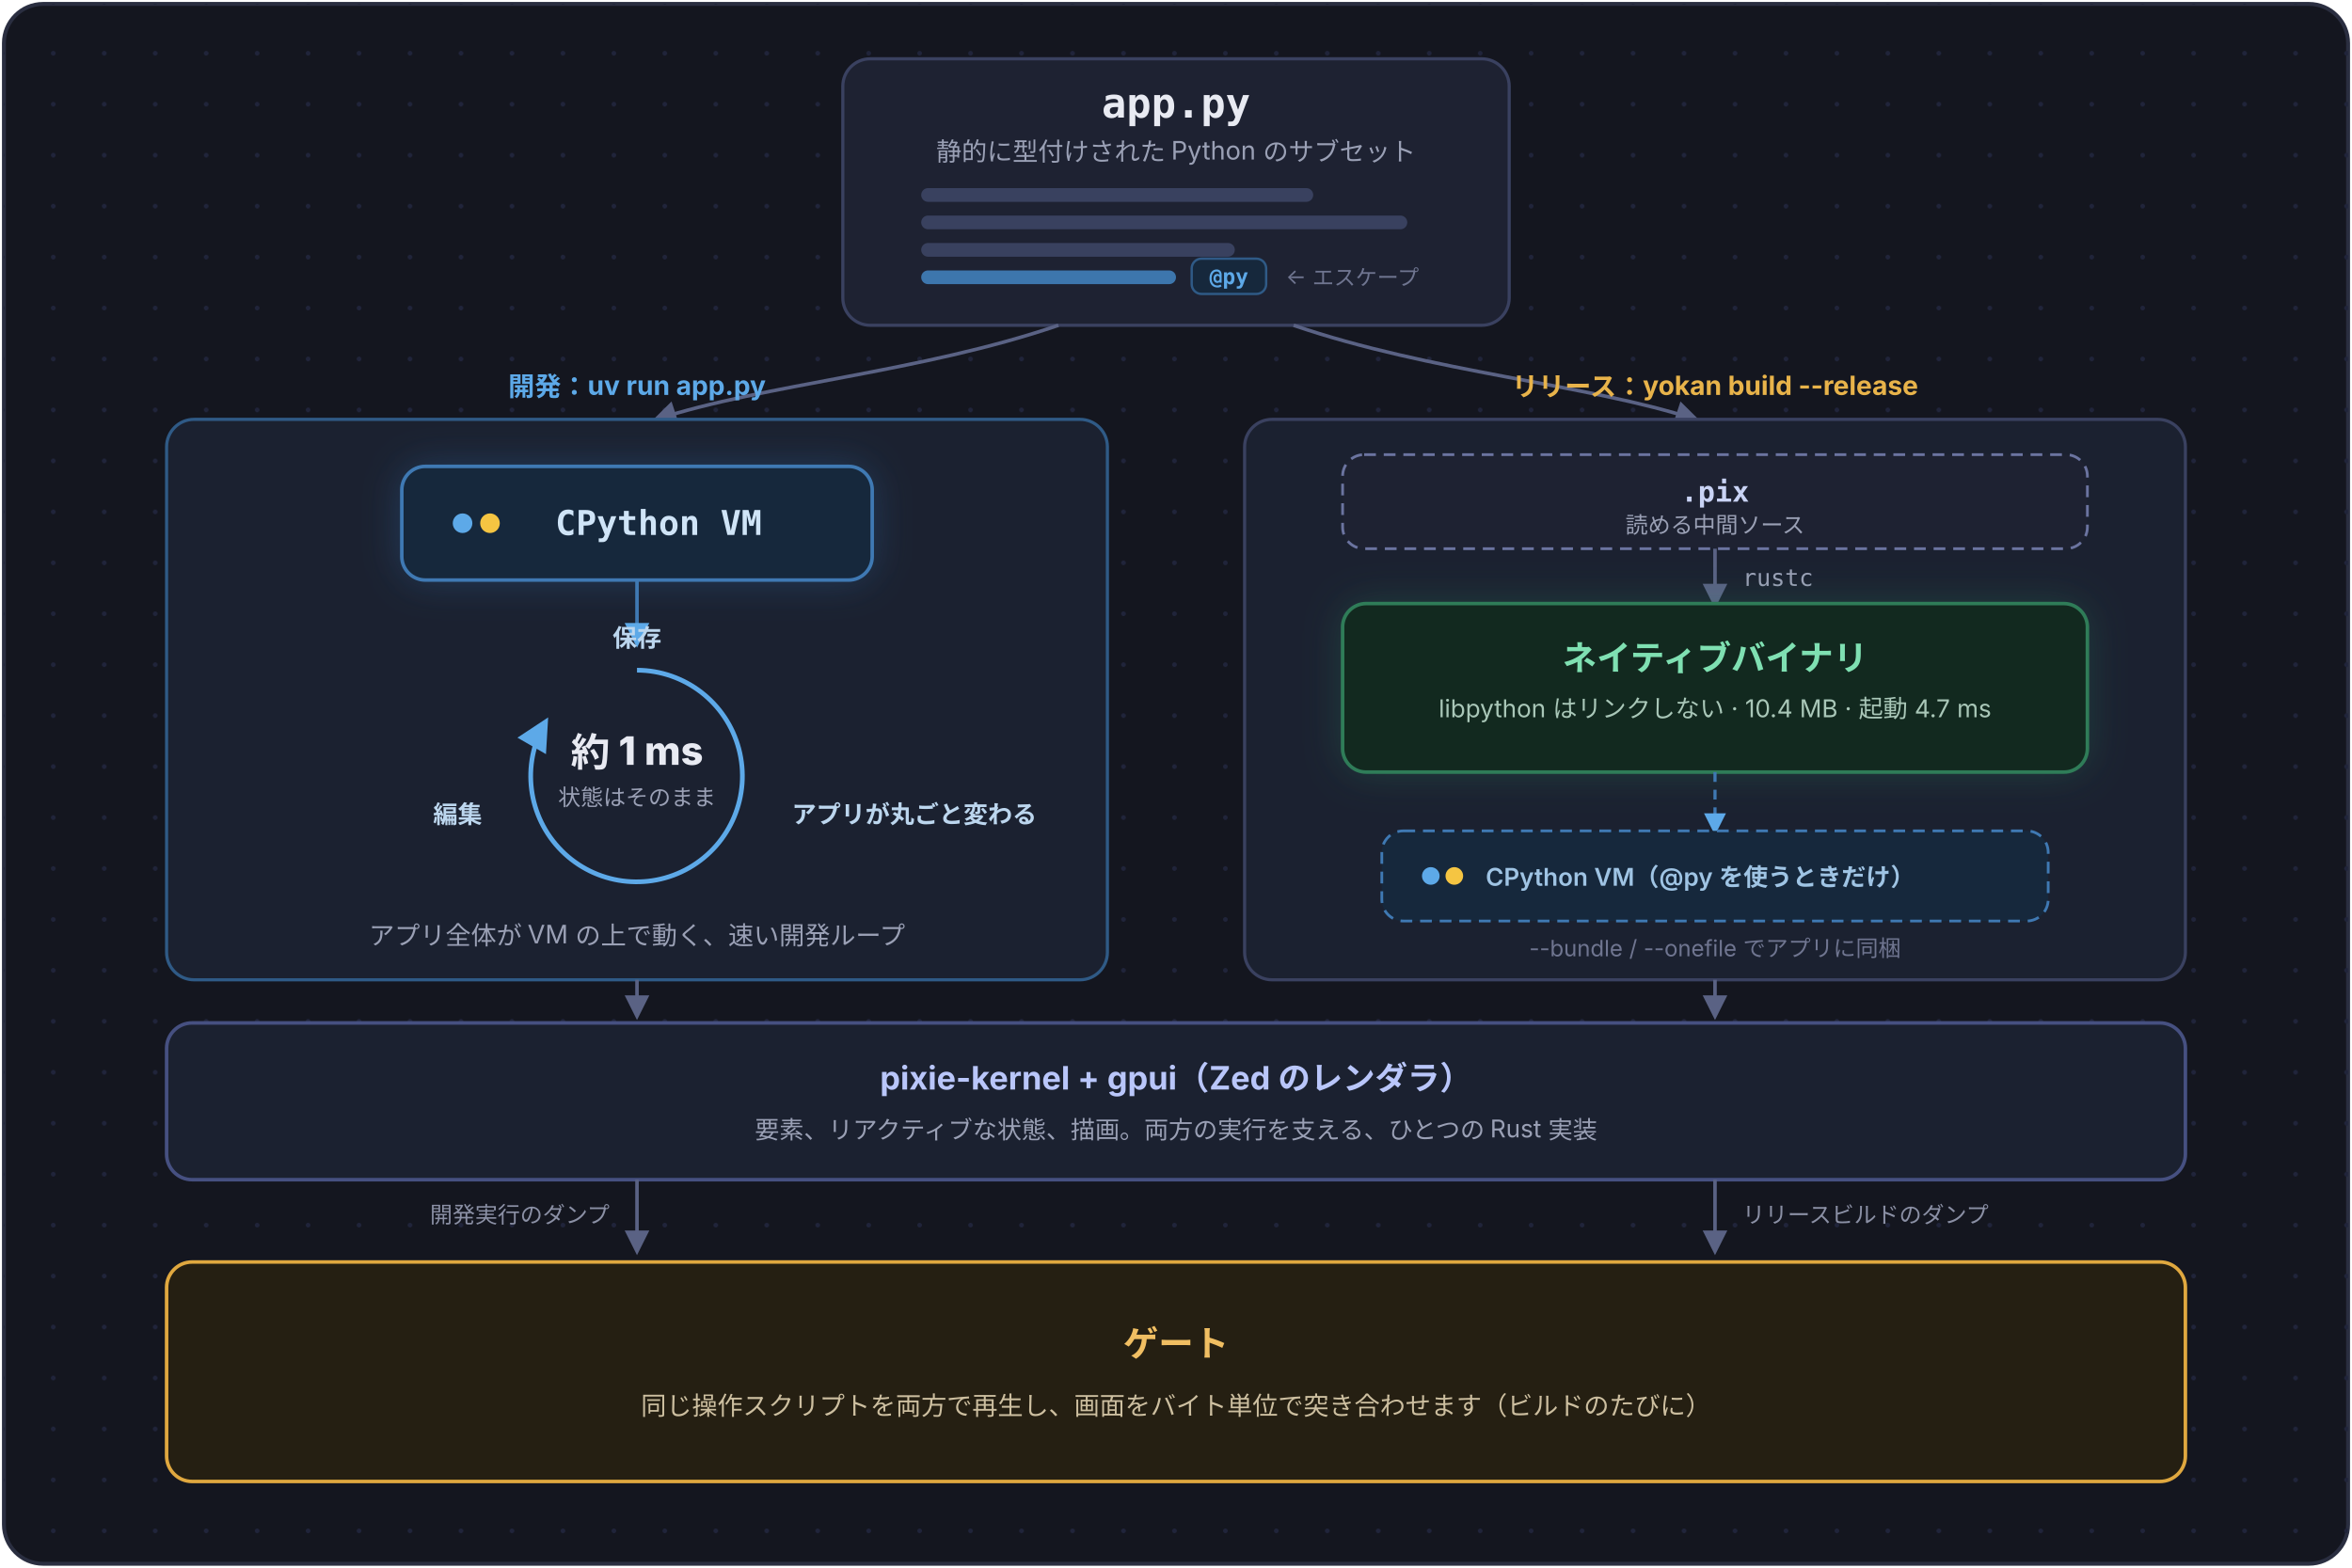
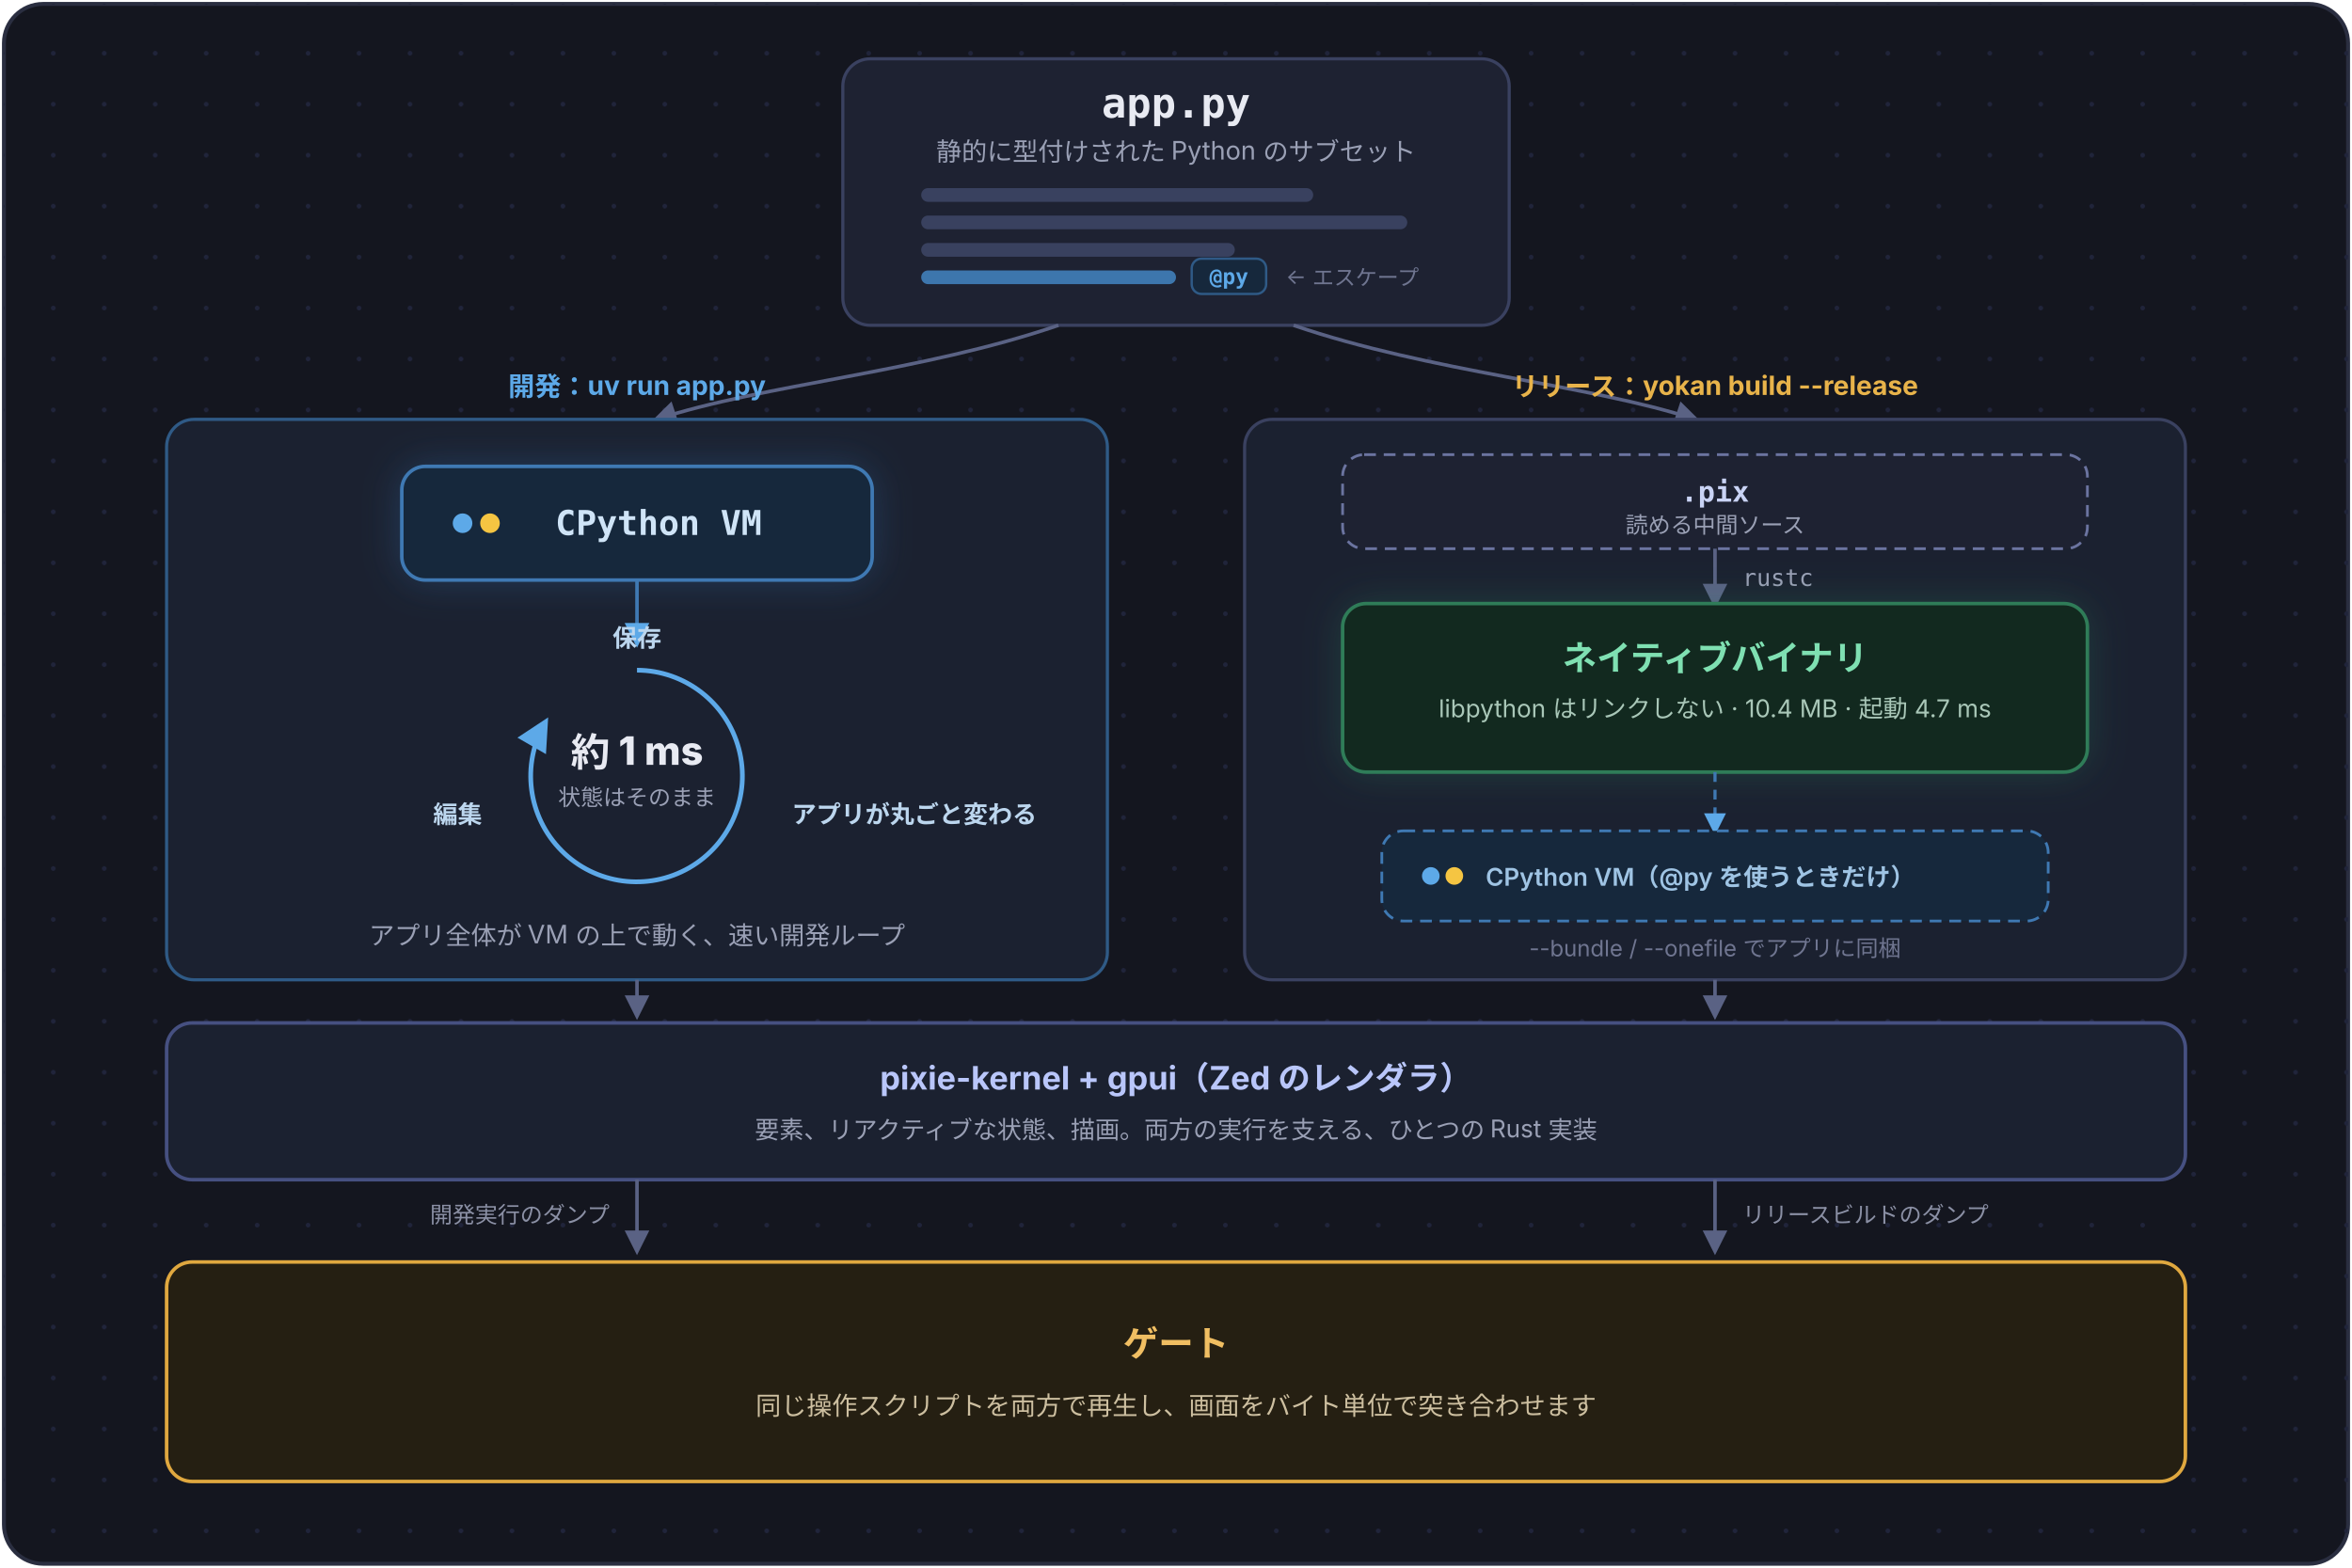
<svg xmlns="http://www.w3.org/2000/svg" viewBox="0 0 1200 800" font-family="'Hiragino Sans','Noto Sans JP',system-ui,-apple-system,sans-serif">
  <defs>
    <marker id="ar" viewBox="0 0 10 10" refX="8" refY="5" markerWidth="7" markerHeight="7" orient="auto-start-reverse">
      <path d="M0 0 L10 5 L0 10 z" fill="#5a6284" />
    </marker>
    <marker id="arB" viewBox="0 0 10 10" refX="8" refY="5" markerWidth="7" markerHeight="7" orient="auto-start-reverse">
      <path d="M0 0 L10 5 L0 10 z" fill="#5da9e8" />
    </marker>
    <pattern id="dots" width="26" height="26" patternUnits="userSpaceOnUse">
      <circle cx="1.2" cy="1.2" r="1.2" fill="#20243a" />
    </pattern>
    <filter id="glow" x="-60%" y="-60%" width="220%" height="220%">
      <feGaussianBlur stdDeviation="10" />
    </filter>
  </defs>
  <rect x="2" y="2" width="1196" height="796" rx="20" fill="#14161f" stroke="#2a2e40" stroke-width="2" />
  <rect x="2" y="2" width="1196" height="796" rx="20" fill="url(#dots)" />
  <rect x="430" y="30" width="340" height="136" rx="14" fill="#1e2232" stroke="#3a4160" stroke-width="1.6" />
  <text x="600" y="60" text-anchor="middle" font-size="21" font-weight="700" fill="#e8eaf2" font-family="ui-monospace,'SF Mono',Menlo,monospace">app.py</text>
  <text x="600" y="82" text-anchor="middle" font-size="13" fill="#9aa0b5">静的に型付けされた Python のサブセット</text>
  <rect x="470" y="96" width="200" height="7" rx="3.5" fill="#39415f" />
  <rect x="470" y="110" width="248" height="7" rx="3.5" fill="#39415f" />
  <rect x="470" y="124" width="160" height="7" rx="3.5" fill="#39415f" />
  <rect x="470" y="138" width="130" height="7" rx="3.5" fill="#3d76ad" />
  <rect x="608" y="132" width="38" height="18" rx="5" fill="#16283c" stroke="#2f5a86" stroke-width="1.2" />
  <text x="627" y="145" text-anchor="middle" font-size="11" font-weight="700" fill="#5da9e8" font-family="ui-monospace,'SF Mono',Menlo,monospace">@py</text>
  <text x="656" y="145" font-size="11" fill="#6f7590">← エスケープ</text>
  <path d="M540 166 C 470 190, 390 196, 335 214" fill="none" stroke="#5a6284" stroke-width="1.8" marker-end="url(#ar)" />
  <path d="M660 166 C 730 190, 810 196, 865 214" fill="none" stroke="#5a6284" stroke-width="1.8" marker-end="url(#ar)" />
  <text x="325" y="202" text-anchor="middle" font-size="13.5" fill="#5da9e8" font-weight="700">開発：uv run app.py</text>
  <text x="875" y="202" text-anchor="middle" font-size="13.5" fill="#e8b34a" font-weight="700">リリース：yokan build --release</text>
  <rect x="85" y="214" width="480" height="286" rx="14" fill="#1b2130" stroke="#2f5a86" stroke-width="1.6" />
  <rect x="205" y="238" width="240" height="58" rx="12" fill="#2f6fae" opacity="0.35" filter="url(#glow)" />
  <rect x="205" y="238" width="240" height="58" rx="12" fill="#16283c" stroke="#3f79b3" stroke-width="1.8" />
  <circle cx="236" cy="267" r="5" fill="#5da9e8" />
  <circle cx="250" cy="267" r="5" fill="#f5c542" />
  <text x="336" y="273" text-anchor="middle" font-size="17.5" font-weight="700" fill="#cfe4f7" font-family="ui-monospace,'SF Mono',Menlo,monospace">CPython VM</text>
  <path d="M325 296 L325 328" fill="none" stroke="#3f79b3" stroke-width="1.8" marker-end="url(#arB)" />
  <path d="M 325 342 A 54 54 0 1 1 278 369" fill="none" stroke="#5da9e8" stroke-width="2.4" marker-end="url(#arB)" />
  <text x="325" y="391" text-anchor="middle" font-size="20" font-weight="800" fill="#e8eaf2">約 1 ms</text>
  <text x="325" y="411" text-anchor="middle" font-size="11.5" fill="#9aa0b5">状態はそのまま</text>
  <text x="325" y="330" text-anchor="middle" font-size="12.5" font-weight="600" fill="#bcd6ee">保存</text>
  <text x="404" y="420" text-anchor="start" font-size="12.5" font-weight="600" fill="#bcd6ee">アプリが丸ごと変わる</text>
  <text x="246" y="420" text-anchor="end" font-size="12.5" font-weight="600" fill="#bcd6ee">編集</text>
  <text x="325" y="482" text-anchor="middle" font-size="13" fill="#9aa0b5">アプリ全体が VM の上で動く、速い開発ループ</text>
  <rect x="635" y="214" width="480" height="286" rx="14" fill="#1b2130" stroke="#3a4160" stroke-width="1.6" />
  <rect x="685" y="232" width="380" height="48" rx="11" fill="#1e2232" stroke="#6b74a0" stroke-width="1.4" stroke-dasharray="6 4" />
  <text x="875" y="256" text-anchor="middle" font-size="14.5" font-weight="600" fill="#c9d3f5" font-family="ui-monospace,'SF Mono',Menlo,monospace">.pix</text>
  <text x="875" y="272" text-anchor="middle" font-size="11.5" fill="#9aa0b5">読める中間ソース</text>
  <path d="M875 280 L875 308" fill="none" stroke="#5a6284" stroke-width="1.8" marker-end="url(#ar)" />
  <text x="889" y="299" text-anchor="start" font-size="12" fill="#9aa0b5" font-family="ui-monospace,'SF Mono',Menlo,monospace">rustc</text>
  <rect x="685" y="308" width="380" height="86" rx="12" fill="#2a8f63" opacity="0.28" filter="url(#glow)" />
  <rect x="685" y="308" width="380" height="86" rx="12" fill="#12291f" stroke="#2f7c58" stroke-width="1.8" />
  <text x="875" y="342" text-anchor="middle" font-size="17.5" font-weight="700" fill="#7fe0b2">ネイティブバイナリ</text>
  <text x="875" y="366" text-anchor="middle" font-size="12.5" fill="#a9c7b8">libpython はリンクしない · 10.4 MB · 起動 4.7 ms</text>
  <path d="M875 394 L875 424" fill="none" stroke="#3f79b3" stroke-width="1.6" stroke-dasharray="5 4" marker-end="url(#arB)" />
  <rect x="705" y="424" width="340" height="46" rx="11" fill="#16283c" stroke="#3f79b3" stroke-width="1.4" stroke-dasharray="6 4" />
  <circle cx="730" cy="447" r="4.5" fill="#5da9e8" />
  <circle cx="742" cy="447" r="4.5" fill="#f5c542" />
  <text x="758" y="452" text-anchor="start" font-size="12.5" font-weight="600" fill="#9fc4e4">CPython VM（@py を使うときだけ）</text>
  <text x="875" y="488" text-anchor="middle" font-size="11.5" fill="#6f7590">--bundle / --onefile でアプリに同梱</text>
  <path d="M325 500 L325 518" fill="none" stroke="#5a6284" stroke-width="1.8" marker-end="url(#ar)" />
  <path d="M875 500 L875 518" fill="none" stroke="#5a6284" stroke-width="1.8" marker-end="url(#ar)" />
  <rect x="85" y="522" width="1030" height="80" rx="13" fill="#1b2130" stroke="#465081" stroke-width="1.8" />
  <text x="600" y="556" text-anchor="middle" font-size="16.5" font-weight="700" fill="#b9c6fa">pixie-kernel + gpui（Zed のレンダラ）</text>
  <text x="600" y="581" text-anchor="middle" font-size="12.5" fill="#9aa0b5">要素、リアクティブな状態、描画。両方の実行を支える、ひとつの Rust 実装</text>
  <path d="M325 602 L325 638" fill="none" stroke="#5a6284" stroke-width="1.8" marker-end="url(#ar)" />
  <path d="M875 602 L875 638" fill="none" stroke="#5a6284" stroke-width="1.8" marker-end="url(#ar)" />
  <text x="311" y="624" text-anchor="end" font-size="11.5" fill="#8b90a5">開発実行のダンプ</text>
  <text x="889" y="624" text-anchor="start" font-size="11.5" fill="#8b90a5">リリースビルドのダンプ</text>
  <rect x="85" y="644" width="1030" height="112" rx="13" fill="#251f12" stroke="#e0a83f" stroke-width="1.8" />
  <text x="600" y="692" text-anchor="middle" font-size="18" font-weight="800" fill="#f0be62">ゲート</text>
-   <text x="600" y="722" text-anchor="middle" font-size="13" fill="#cdbfa0">同じ操作スクリプトを両方で再生し、画面をバイト単位で突き合わせます（ビルドのたびに）</text>
+   <text x="600" y="722" text-anchor="middle" font-size="13" fill="#cdbfa0">同じ操作スクリプトを両方で再生し、画面をバイト単位で突き合わせます</text>
</svg>
